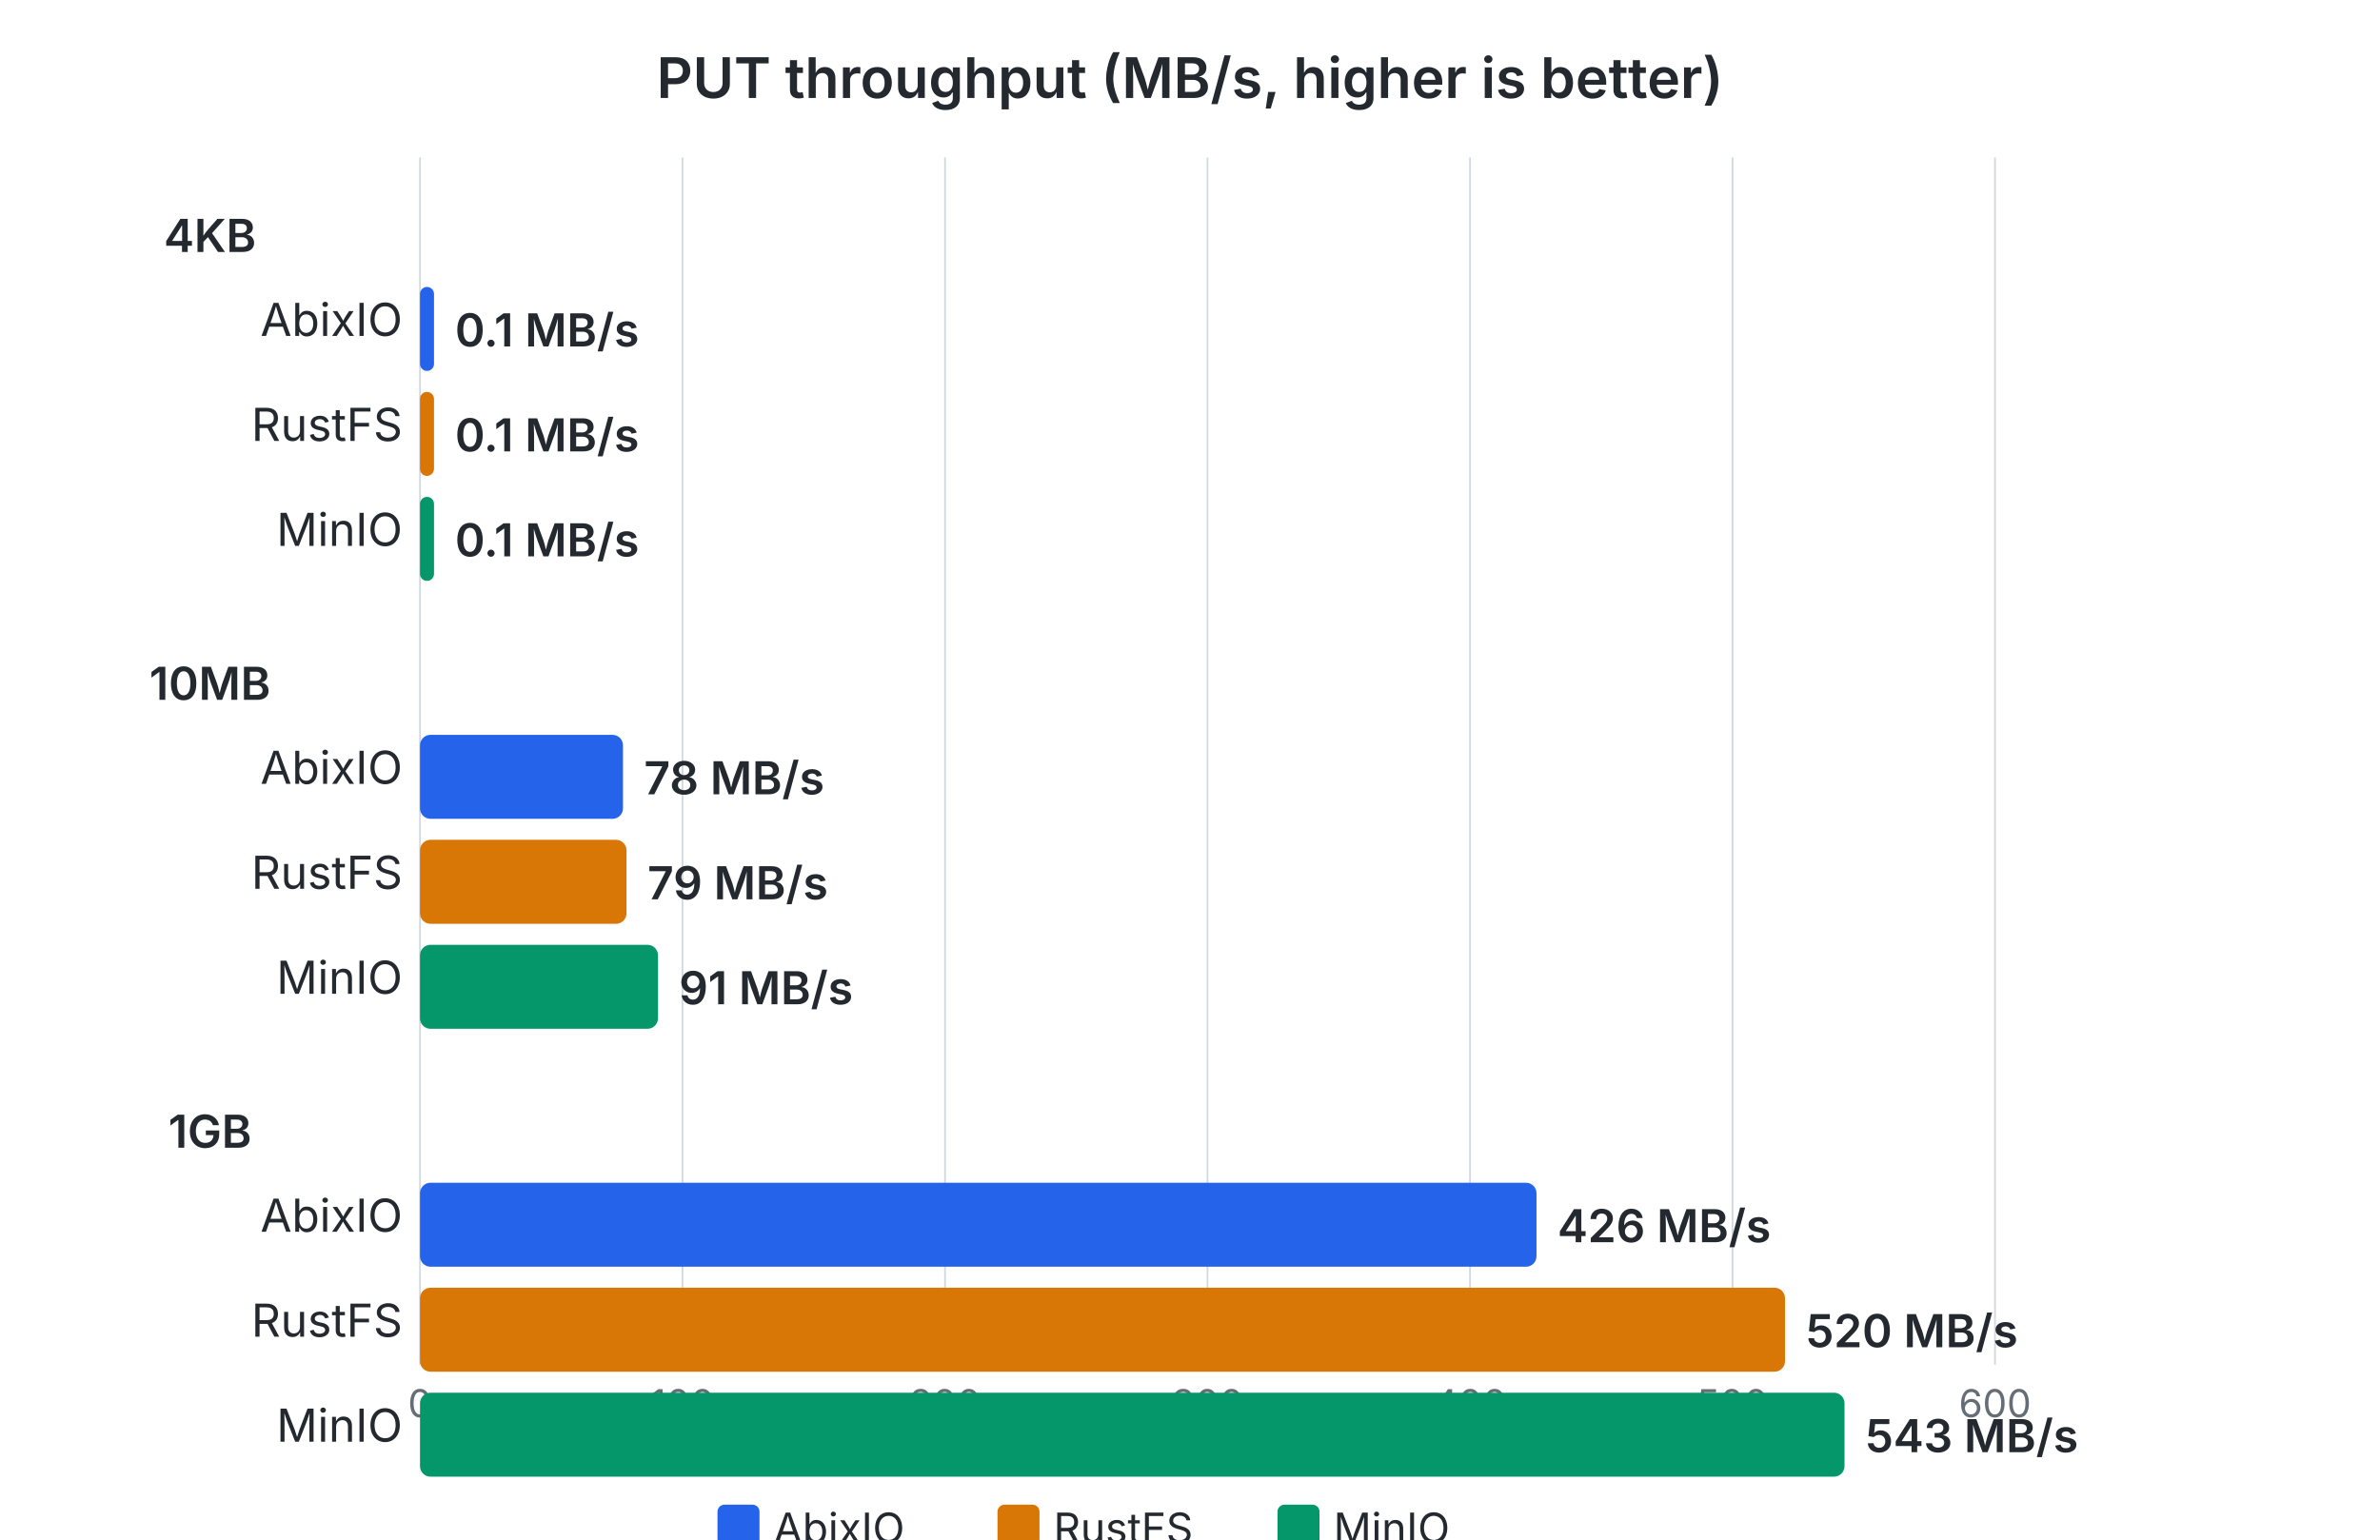
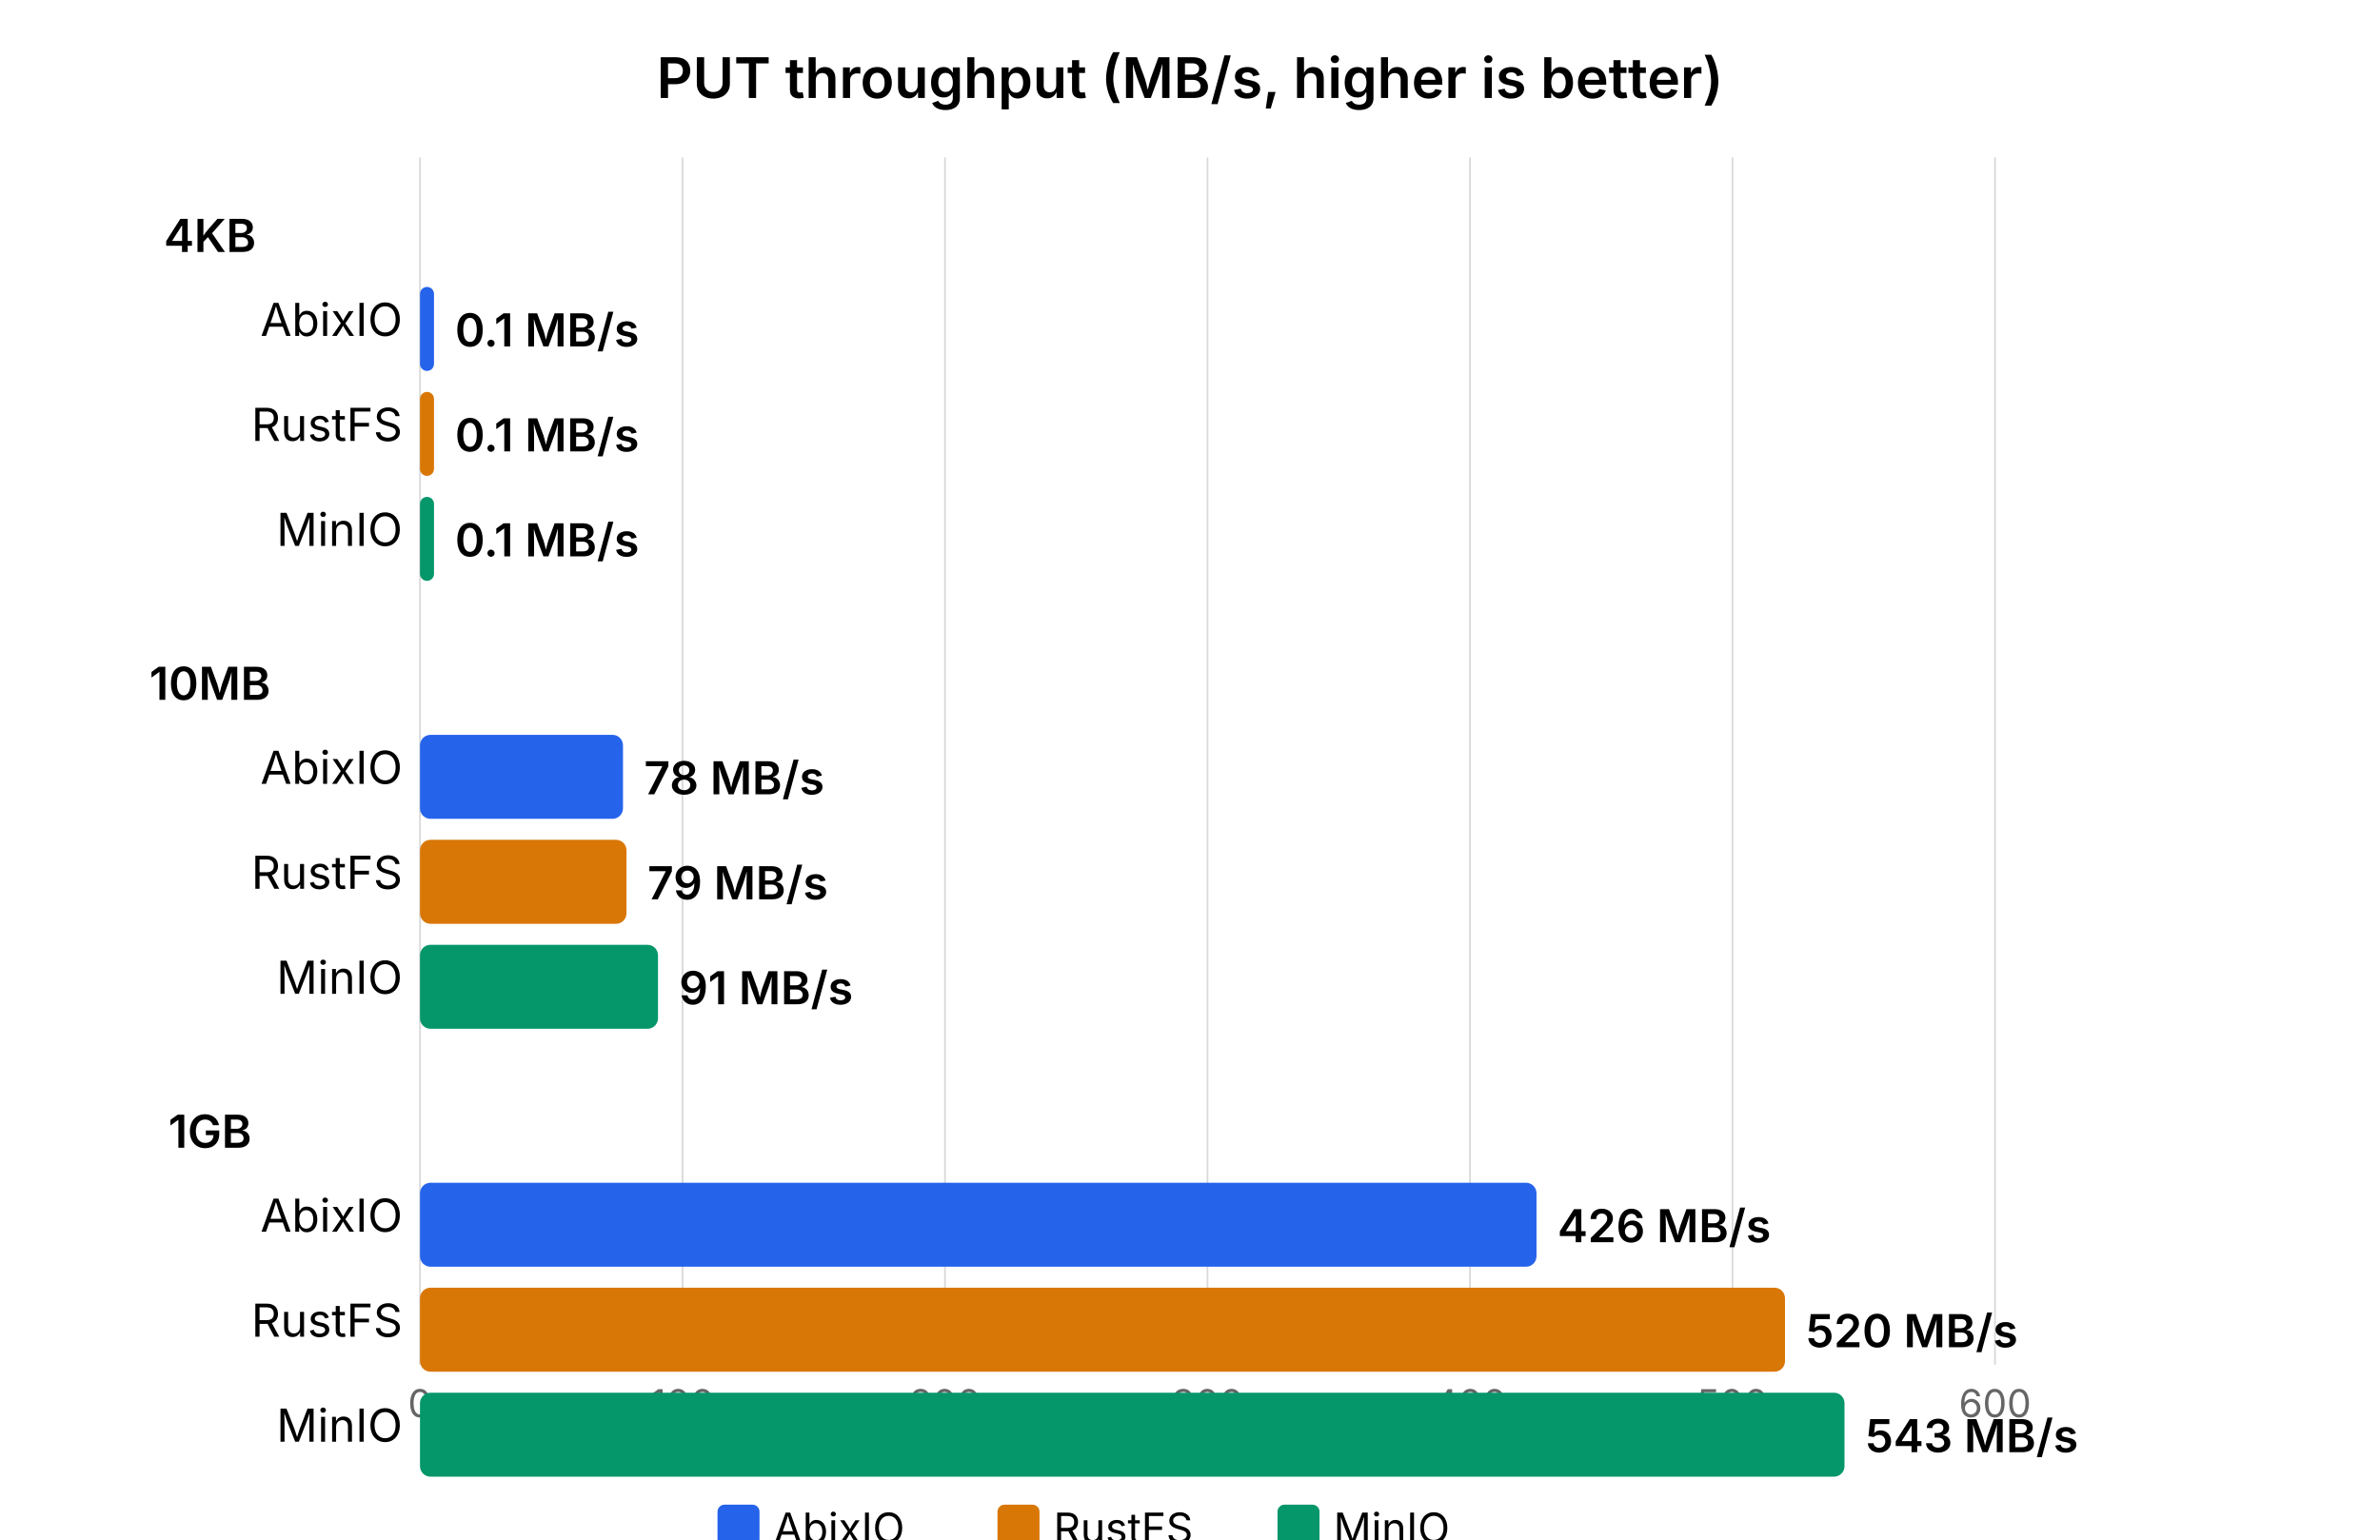
<svg xmlns="http://www.w3.org/2000/svg" viewBox="0 0 680 440" font-family="system-ui,-apple-system,sans-serif">
-   <text x="340" y="28" text-anchor="middle" style="font-size:16px;font-weight:600;fill:#24292f">PUT throughput (MB/s, higher is better)</text>
-   <line x1="120" y1="45" x2="120" y2="390" style="stroke:#d1d9e0;stroke-width:0.5" />
-   <line x1="195" y1="45" x2="195" y2="390" style="stroke:#d1d9e0;stroke-width:0.5" />
-   <line x1="270" y1="45" x2="270" y2="390" style="stroke:#d1d9e0;stroke-width:0.5" />
-   <line x1="345" y1="45" x2="345" y2="390" style="stroke:#d1d9e0;stroke-width:0.5" />
-   <line x1="420" y1="45" x2="420" y2="390" style="stroke:#d1d9e0;stroke-width:0.5" />
-   <line x1="495" y1="45" x2="495" y2="390" style="stroke:#d1d9e0;stroke-width:0.5" />
-   <line x1="570" y1="45" x2="570" y2="390" style="stroke:#d1d9e0;stroke-width:0.5" />
-   <text x="120" y="405" text-anchor="middle" style="font-size:11px;fill:#656d76">0</text>
-   <text x="195" y="405" text-anchor="middle" style="font-size:11px;fill:#656d76">100</text>
-   <text x="270" y="405" text-anchor="middle" style="font-size:11px;fill:#656d76">200</text>
-   <text x="345" y="405" text-anchor="middle" style="font-size:11px;fill:#656d76">300</text>
-   <text x="420" y="405" text-anchor="middle" style="font-size:11px;fill:#656d76">400</text>
-   <text x="495" y="405" text-anchor="middle" style="font-size:11px;fill:#656d76">500</text>
-   <text x="570" y="405" text-anchor="middle" style="font-size:11px;fill:#656d76">600</text>
-   <text x="60" y="72" text-anchor="middle" style="font-size:13px;font-weight:600;fill:#24292f">4KB</text>
-   <text x="115" y="96" text-anchor="end" style="font-size:13px;fill:#24292f">AbixIO</text>
+   <text x="340" y="28" text-anchor="middle" style="font-size:16px;font-weight:600;fill:currentColor">PUT throughput (MB/s, higher is better)</text>
+   <line x1="120" y1="45" x2="120" y2="390" style="stroke:currentColor;opacity:0.15;stroke-width:0.5" />
+   <line x1="195" y1="45" x2="195" y2="390" style="stroke:currentColor;opacity:0.15;stroke-width:0.5" />
+   <line x1="270" y1="45" x2="270" y2="390" style="stroke:currentColor;opacity:0.15;stroke-width:0.5" />
+   <line x1="345" y1="45" x2="345" y2="390" style="stroke:currentColor;opacity:0.15;stroke-width:0.5" />
+   <line x1="420" y1="45" x2="420" y2="390" style="stroke:currentColor;opacity:0.15;stroke-width:0.5" />
+   <line x1="495" y1="45" x2="495" y2="390" style="stroke:currentColor;opacity:0.15;stroke-width:0.5" />
+   <line x1="570" y1="45" x2="570" y2="390" style="stroke:currentColor;opacity:0.15;stroke-width:0.5" />
+   <text x="120" y="405" text-anchor="middle" style="font-size:11px;fill:currentColor;opacity:0.6">0</text>
+   <text x="195" y="405" text-anchor="middle" style="font-size:11px;fill:currentColor;opacity:0.6">100</text>
+   <text x="270" y="405" text-anchor="middle" style="font-size:11px;fill:currentColor;opacity:0.6">200</text>
+   <text x="345" y="405" text-anchor="middle" style="font-size:11px;fill:currentColor;opacity:0.6">300</text>
+   <text x="420" y="405" text-anchor="middle" style="font-size:11px;fill:currentColor;opacity:0.6">400</text>
+   <text x="495" y="405" text-anchor="middle" style="font-size:11px;fill:currentColor;opacity:0.6">500</text>
+   <text x="570" y="405" text-anchor="middle" style="font-size:11px;fill:currentColor;opacity:0.6">600</text>
+   <text x="60" y="72" text-anchor="middle" style="font-size:13px;font-weight:600;fill:currentColor">4KB</text>
+   <text x="115" y="96" text-anchor="end" style="font-size:13px;fill:currentColor">AbixIO</text>
  <rect x="120" y="82" width="4" height="24" rx="2" fill="#2563eb" />
-   <text x="130" y="99" style="font-size:13px;font-weight:600;fill:#24292f">0.1 MB/s</text>
-   <text x="115" y="126" text-anchor="end" style="font-size:13px;fill:#24292f">RustFS</text>
+   <text x="130" y="99" style="font-size:13px;font-weight:600;fill:currentColor">0.1 MB/s</text>
+   <text x="115" y="126" text-anchor="end" style="font-size:13px;fill:currentColor">RustFS</text>
  <rect x="120" y="112" width="4" height="24" rx="2" fill="#d97706" />
-   <text x="130" y="129" style="font-size:13px;font-weight:600;fill:#24292f">0.1 MB/s</text>
-   <text x="115" y="156" text-anchor="end" style="font-size:13px;fill:#24292f">MinIO</text>
+   <text x="130" y="129" style="font-size:13px;font-weight:600;fill:currentColor">0.1 MB/s</text>
+   <text x="115" y="156" text-anchor="end" style="font-size:13px;fill:currentColor">MinIO</text>
  <rect x="120" y="142" width="4" height="24" rx="2" fill="#059669" />
-   <text x="130" y="159" style="font-size:13px;font-weight:600;fill:#24292f">0.1 MB/s</text>
-   <text x="60" y="200" text-anchor="middle" style="font-size:13px;font-weight:600;fill:#24292f">10MB</text>
-   <text x="115" y="224" text-anchor="end" style="font-size:13px;fill:#24292f">AbixIO</text>
+   <text x="130" y="159" style="font-size:13px;font-weight:600;fill:currentColor">0.1 MB/s</text>
+   <text x="60" y="200" text-anchor="middle" style="font-size:13px;font-weight:600;fill:currentColor">10MB</text>
+   <text x="115" y="224" text-anchor="end" style="font-size:13px;fill:currentColor">AbixIO</text>
  <rect x="120" y="210" width="58" height="24" rx="3" fill="#2563eb" />
-   <text x="184" y="227" style="font-size:13px;font-weight:600;fill:#24292f">78 MB/s</text>
-   <text x="115" y="254" text-anchor="end" style="font-size:13px;fill:#24292f">RustFS</text>
+   <text x="184" y="227" style="font-size:13px;font-weight:600;fill:currentColor">78 MB/s</text>
+   <text x="115" y="254" text-anchor="end" style="font-size:13px;fill:currentColor">RustFS</text>
  <rect x="120" y="240" width="59" height="24" rx="3" fill="#d97706" />
-   <text x="185" y="257" style="font-size:13px;font-weight:600;fill:#24292f">79 MB/s</text>
-   <text x="115" y="284" text-anchor="end" style="font-size:13px;fill:#24292f">MinIO</text>
+   <text x="185" y="257" style="font-size:13px;font-weight:600;fill:currentColor">79 MB/s</text>
+   <text x="115" y="284" text-anchor="end" style="font-size:13px;fill:currentColor">MinIO</text>
  <rect x="120" y="270" width="68" height="24" rx="3" fill="#059669" />
-   <text x="194" y="287" style="font-size:13px;font-weight:600;fill:#24292f">91 MB/s</text>
-   <text x="60" y="328" text-anchor="middle" style="font-size:13px;font-weight:600;fill:#24292f">1GB</text>
-   <text x="115" y="352" text-anchor="end" style="font-size:13px;fill:#24292f">AbixIO</text>
+   <text x="194" y="287" style="font-size:13px;font-weight:600;fill:currentColor">91 MB/s</text>
+   <text x="60" y="328" text-anchor="middle" style="font-size:13px;font-weight:600;fill:currentColor">1GB</text>
+   <text x="115" y="352" text-anchor="end" style="font-size:13px;fill:currentColor">AbixIO</text>
  <rect x="120" y="338" width="319" height="24" rx="3" fill="#2563eb" />
-   <text x="445" y="355" style="font-size:13px;font-weight:600;fill:#24292f">426 MB/s</text>
-   <text x="115" y="382" text-anchor="end" style="font-size:13px;fill:#24292f">RustFS</text>
+   <text x="445" y="355" style="font-size:13px;font-weight:600;fill:currentColor">426 MB/s</text>
+   <text x="115" y="382" text-anchor="end" style="font-size:13px;fill:currentColor">RustFS</text>
  <rect x="120" y="368" width="390" height="24" rx="3" fill="#d97706" />
-   <text x="516" y="385" style="font-size:13px;font-weight:600;fill:#24292f">520 MB/s</text>
-   <text x="115" y="412" text-anchor="end" style="font-size:13px;fill:#24292f">MinIO</text>
+   <text x="516" y="385" style="font-size:13px;font-weight:600;fill:currentColor">520 MB/s</text>
+   <text x="115" y="412" text-anchor="end" style="font-size:13px;fill:currentColor">MinIO</text>
  <rect x="120" y="398" width="407" height="24" rx="3" fill="#059669" />
-   <text x="533" y="415" style="font-size:13px;font-weight:600;fill:#24292f">543 MB/s</text>
+   <text x="533" y="415" style="font-size:13px;font-weight:600;fill:currentColor">543 MB/s</text>
  <rect x="205" y="430" width="12" height="12" rx="2" fill="#2563eb" />
-   <text x="221" y="441" style="font-size:12px;fill:#24292f">AbixIO</text>
+   <text x="221" y="441" style="font-size:12px;fill:currentColor">AbixIO</text>
  <rect x="285" y="430" width="12" height="12" rx="2" fill="#d97706" />
-   <text x="301" y="441" style="font-size:12px;fill:#24292f">RustFS</text>
+   <text x="301" y="441" style="font-size:12px;fill:currentColor">RustFS</text>
  <rect x="365" y="430" width="12" height="12" rx="2" fill="#059669" />
-   <text x="381" y="441" style="font-size:12px;fill:#24292f">MinIO</text>
+   <text x="381" y="441" style="font-size:12px;fill:currentColor">MinIO</text>
</svg>
